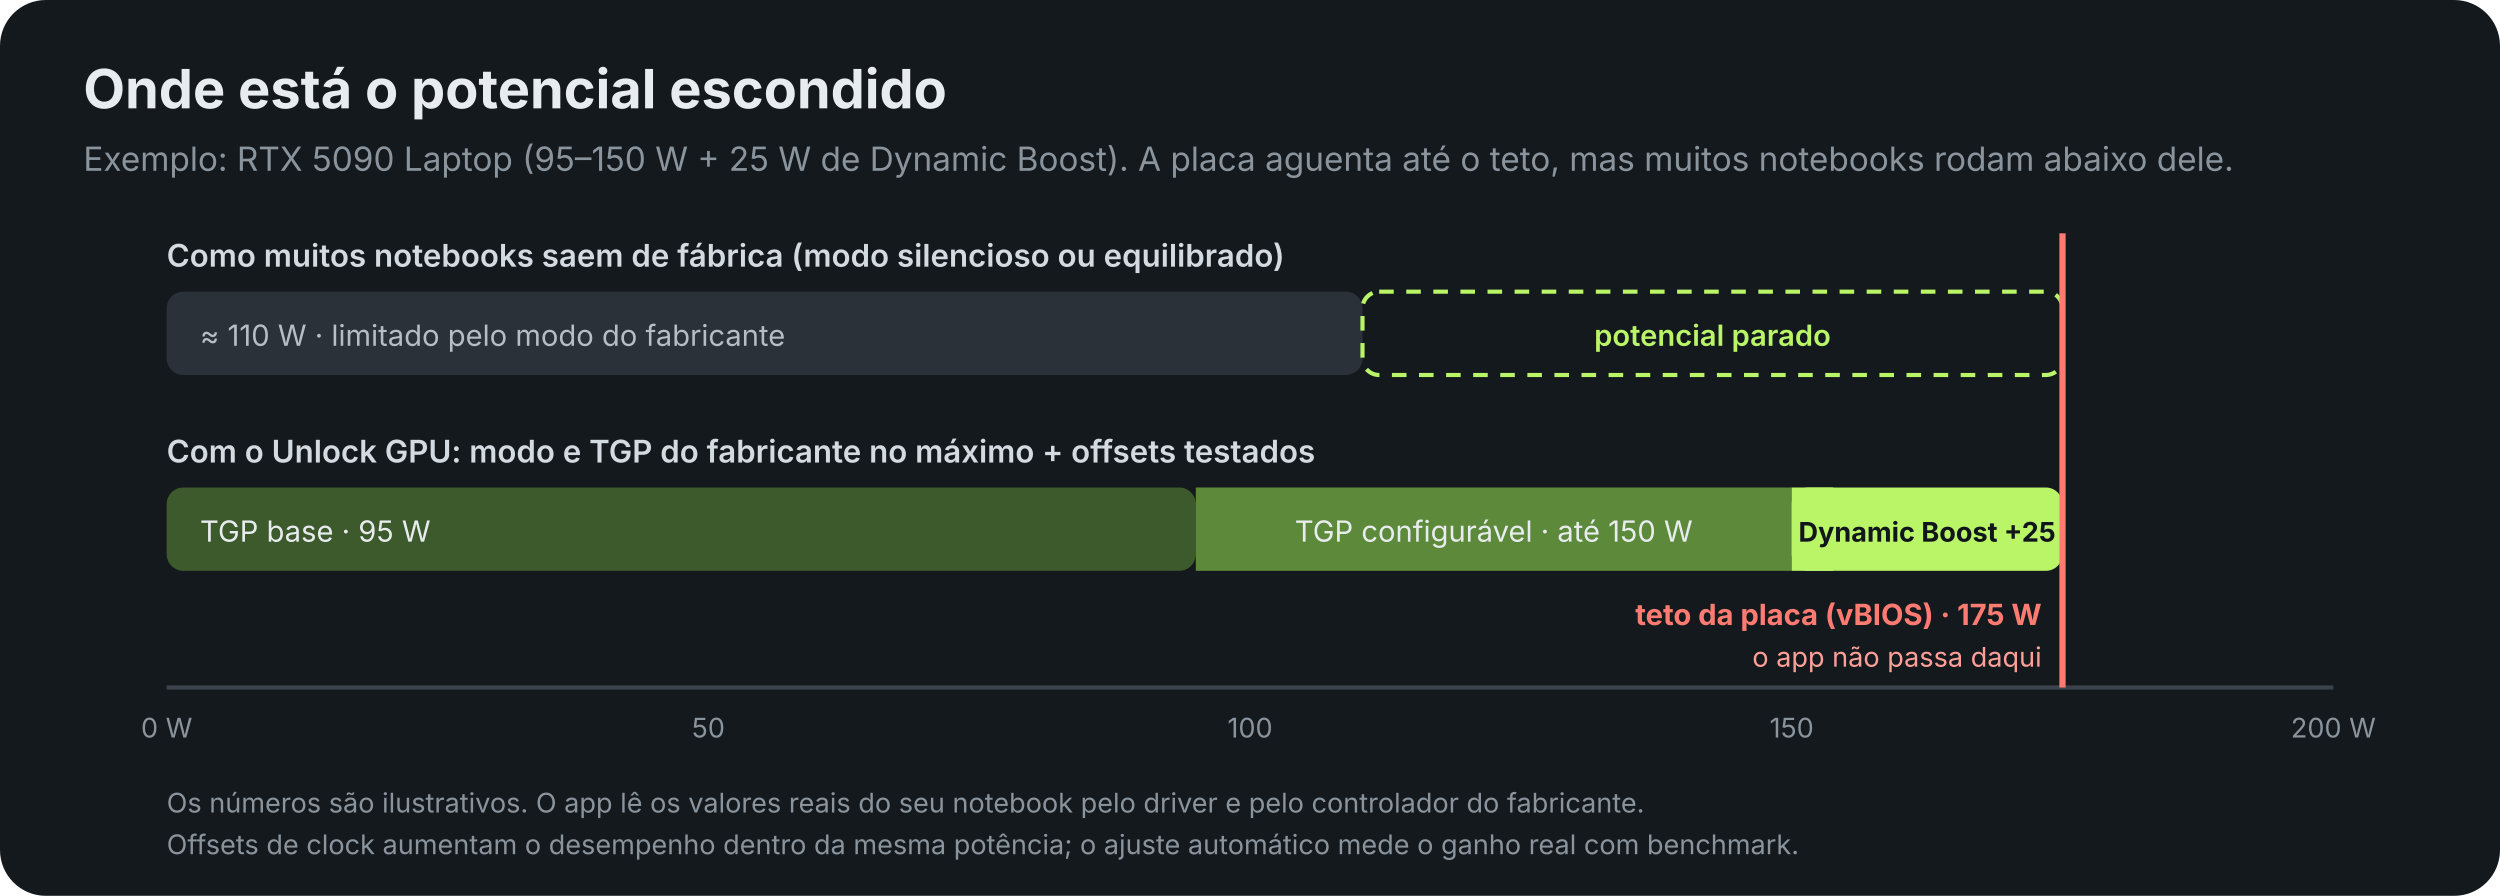
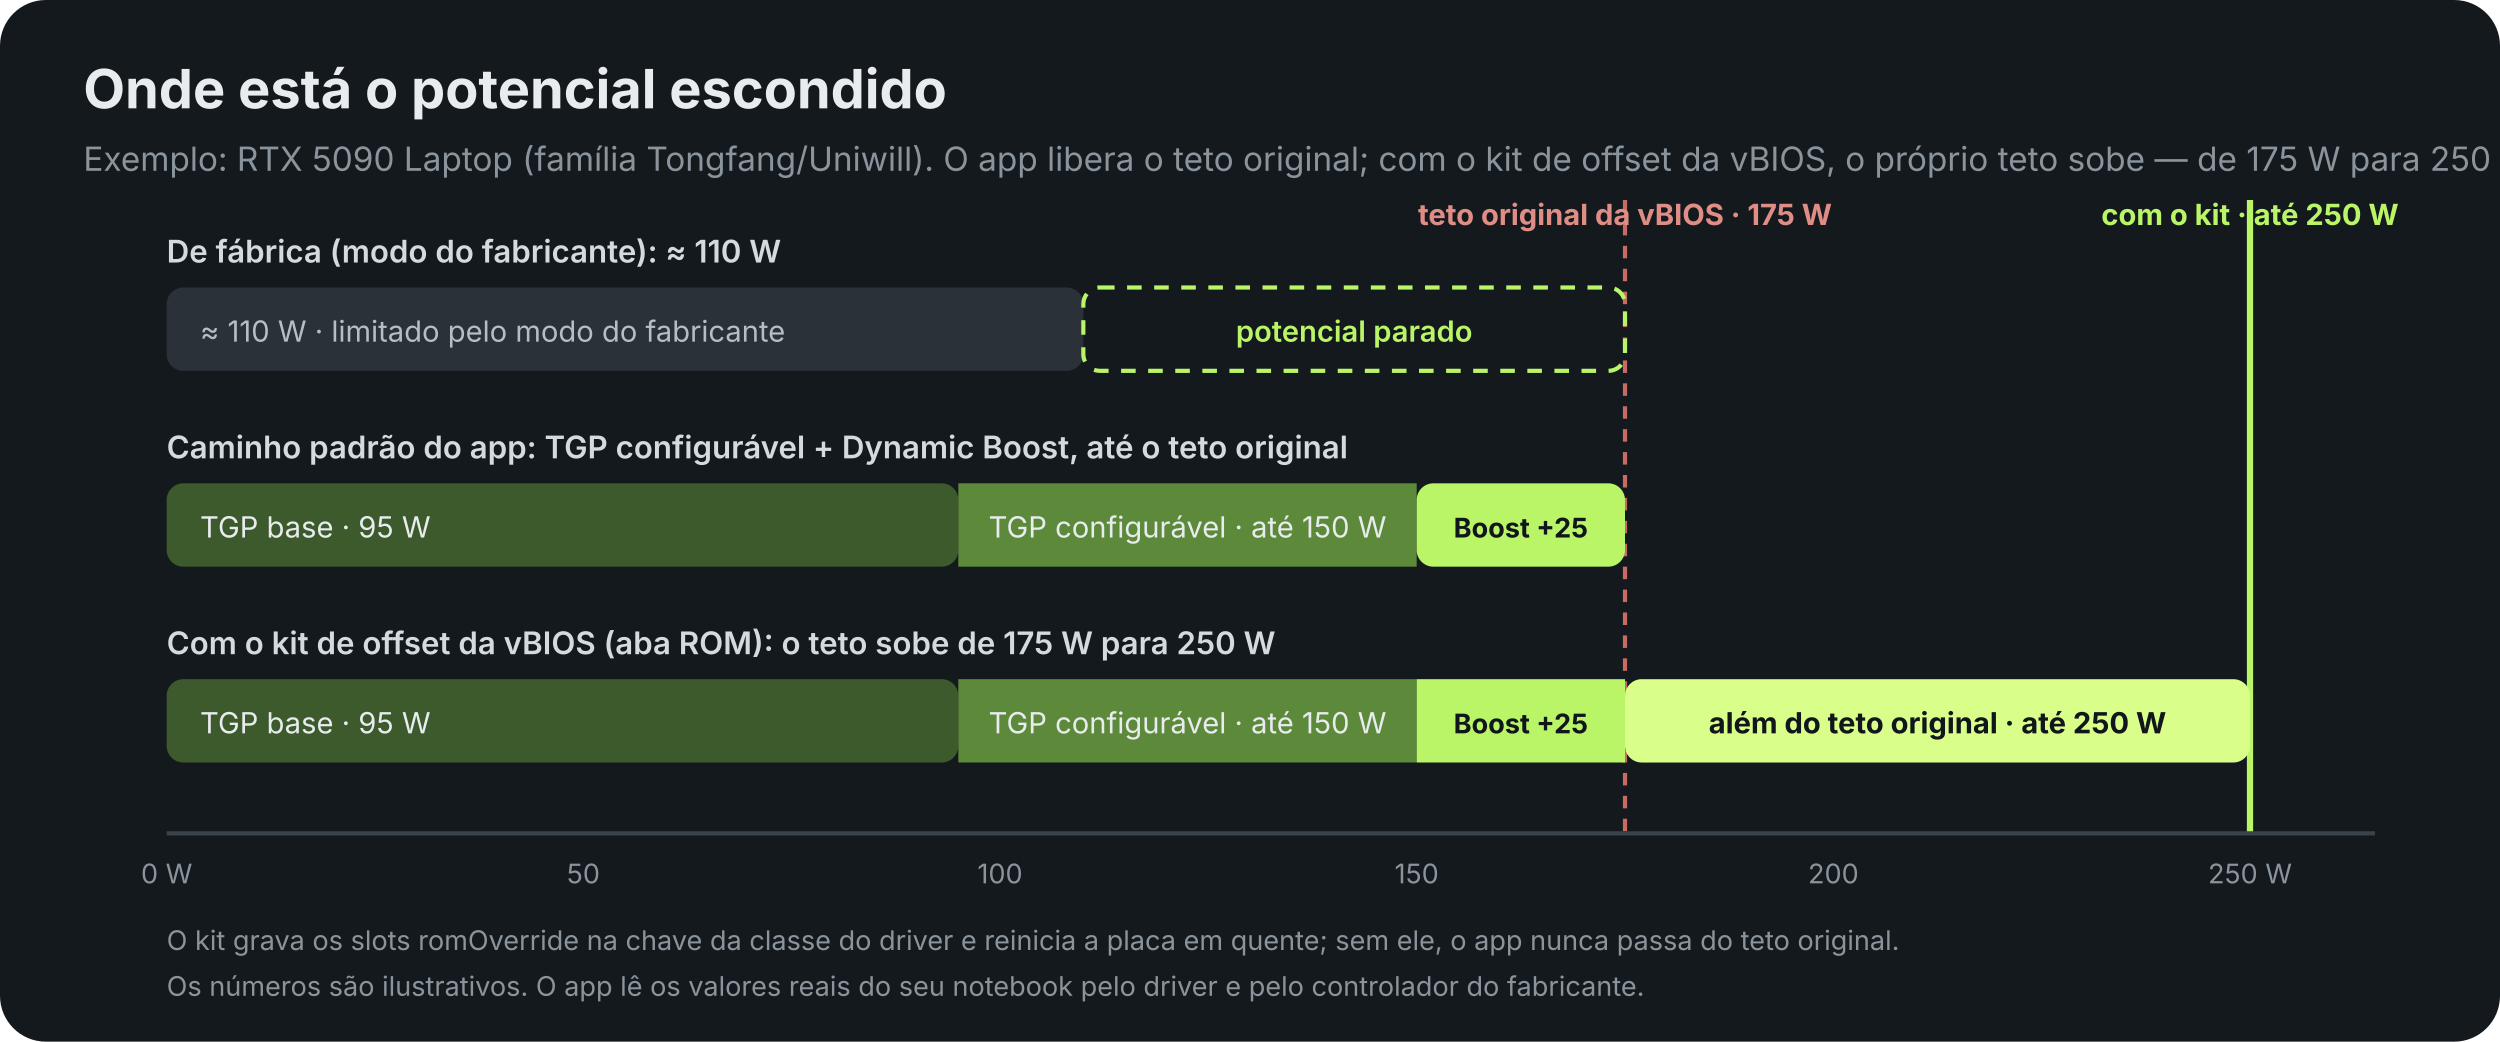
- <svg xmlns="http://www.w3.org/2000/svg" width="1200" height="430" viewBox="0 0 1200 430" role="img" aria-label="Faixas de potência de uma GPU de notebook e onde o Unlock GPU atua">
-   <rect width="1200" height="430" rx="22" fill="#14191E" />
+ <svg xmlns="http://www.w3.org/2000/svg" width="1200" height="500" viewBox="0 0 1200 500" role="img" aria-label="Faixas de potência de uma GPU de notebook e onde o Unlock GPU atua, com e sem o kit de offset da vBIOS">
+   <rect width="1200" height="500" rx="22" fill="#14191E" />
  <g font-family="Segoe UI, Inter, Helvetica, Arial, sans-serif">
    <text x="40" y="52" fill="#E8ECEF" font-size="26" font-weight="700">Onde está o potencial escondido</text>
-     <text x="40" y="82" fill="#8A949C" font-size="16">Exemplo: RTX 5090 Laptop (95–150 W + 25 W de Dynamic Boost). A placa aguenta até o teto, mas muitos notebooks rodam abaixo dele.</text>
-     <line x1="80" y1="330" x2="1120" y2="330" stroke="#3A434B" stroke-width="2" />
+     <text x="40" y="82" fill="#8A949C" font-size="16">Exemplo: RTX 5090 Laptop (família Tongfang/Uniwill). O app libera o teto original; com o kit de offset da vBIOS, o próprio teto sobe — de 175 W para 250 W.</text>
+     <line x1="780" y1="96" x2="780" y2="400" stroke="#C96A63" stroke-width="2" stroke-dasharray="6 5" />
+     <text x="780" y="108" fill="#E08D86" font-size="14" font-weight="700" text-anchor="middle">teto original da vBIOS · 175 W</text>
+     <line x1="1080" y1="96" x2="1080" y2="400" stroke="#BAF568" stroke-width="3" />
+     <text x="1080" y="108" fill="#BAF568" font-size="14" font-weight="700" text-anchor="middle">com o kit · até 250 W</text>
+     <text x="80" y="126" fill="#D3DAE0" font-size="15" font-weight="600">De fábrica (modo do fabricante): ≈ 110 W</text>
+     <rect x="80" y="138" width="440" height="40" rx="8" fill="#2A3138" />
+     <text x="96" y="164" fill="#B5BEC5" font-size="14">≈ 110 W · limitado pelo modo do fabricante</text>
+     <rect x="520" y="138" width="260" height="40" rx="8" fill="none" stroke="#BAF568" stroke-width="2" stroke-dasharray="7 6" />
+     <text x="650" y="164" fill="#BAF568" font-size="14" font-weight="600" text-anchor="middle">potencial parado</text>
+     <text x="80" y="220" fill="#D3DAE0" font-size="15" font-weight="600">Caminho padrão do app: TGP configurável + Dynamic Boost, até o teto original</text>
+     <rect x="80" y="232" width="380" height="40" rx="8" fill="#3D5A2C" />
+     <text x="96" y="258" fill="#E8ECEF" font-size="14">TGP base · 95 W</text>
+     <rect x="460" y="232" width="220" height="40" fill="#5C8A3A" />
+     <text x="570" y="258" fill="#E8ECEF" font-size="14" text-anchor="middle">TGP configurável · até 150 W</text>
+     <rect x="680" y="232" width="100" height="40" rx="8" fill="#BAF568" />
+     <text x="730" y="258" fill="#11161B" font-size="13" font-weight="700" text-anchor="middle">Boost +25</text>
+     <text x="80" y="314" fill="#D3DAE0" font-size="15" font-weight="600">Com o kit de offset da vBIOS (aba ROM): o teto sobe de 175 W para 250 W</text>
+     <rect x="80" y="326" width="380" height="40" rx="8" fill="#3D5A2C" />
+     <text x="96" y="352" fill="#E8ECEF" font-size="14">TGP base · 95 W</text>
+     <rect x="460" y="326" width="220" height="40" fill="#5C8A3A" />
+     <text x="570" y="352" fill="#E8ECEF" font-size="14" text-anchor="middle">TGP configurável · até 150 W</text>
+     <rect x="680" y="326" width="100" height="40" fill="#BAF568" />
+     <text x="730" y="352" fill="#11161B" font-size="13" font-weight="700" text-anchor="middle">Boost +25</text>
+     <rect x="780" y="326" width="300" height="40" rx="8" fill="#D9FF8A" />
+     <text x="930" y="352" fill="#11161B" font-size="14" font-weight="700" text-anchor="middle">além do teto original · até 250 W</text>
+     <line x1="80" y1="400" x2="1140" y2="400" stroke="#3A434B" stroke-width="2" />
    <g fill="#8A949C" font-size="13" text-anchor="middle">
-       <text x="80" y="354">0 W</text>
-       <text x="340" y="354">50</text>
-       <text x="600" y="354">100</text>
-       <text x="860" y="354">150</text>
-       <text x="1120" y="354">200 W</text>
+       <text x="80" y="424">0 W</text>
+       <text x="280" y="424">50</text>
+       <text x="480" y="424">100</text>
+       <text x="680" y="424">150</text>
+       <text x="880" y="424">200</text>
+       <text x="1080" y="424">250 W</text>
    </g>
-     <text x="80" y="128" fill="#D3DAE0" font-size="15" font-weight="600">Como muitos notebooks saem de fábrica (modo silencioso ou equilibrado)</text>
-     <rect x="80" y="140" width="574" height="40" rx="8" fill="#2A3138" />
-     <text x="96" y="166" fill="#B5BEC5" font-size="14">≈ 110 W  ·  limitado pelo modo do fabricante</text>
-     <rect x="654" y="140" width="336" height="40" rx="8" fill="none" stroke="#BAF568" stroke-width="2" stroke-dasharray="7 6" />
-     <text x="822" y="166" fill="#BAF568" font-size="14" font-weight="600" text-anchor="middle">potencial parado</text>
-     <text x="80" y="222" fill="#D3DAE0" font-size="15" font-weight="600">Com o Unlock GPU: modo e TGP do fabricante no máximo + offsets testados</text>
-     <rect x="80" y="234" width="494" height="40" rx="8" fill="#3D5A2C" />
-     <rect x="574" y="234" width="286" height="40" fill="#5C8A3A" />
-     <rect x="860" y="234" width="130" height="40" rx="8" fill="#BAF568" />
-     <rect x="860" y="234" width="20" height="40" fill="#BAF568" />
-     <text x="96" y="260" fill="#E8ECEF" font-size="14">TGP base · 95 W</text>
-     <text x="717" y="260" fill="#E8ECEF" font-size="14" text-anchor="middle">TGP configurável · até 150 W</text>
-     <text x="925" y="260" fill="#11161B" font-size="13" font-weight="700" text-anchor="middle">Dynamic Boost +25</text>
-     <line x1="990" y1="112" x2="990" y2="330" stroke="#FF7B72" stroke-width="3" />
-     <text x="980" y="300" fill="#FF7B72" font-size="14" font-weight="700" text-anchor="end">teto da placa (vBIOS) · 175 W</text>
-     <text x="980" y="320" fill="#FF9F97" font-size="13" text-anchor="end">o app não passa daqui</text>
    <g font-size="13" fill="#8A949C">
-       <text x="80" y="390">Os números são ilustrativos. O app lê os valores reais do seu notebook pelo driver e pelo controlador do fabricante.</text>
-       <text x="80" y="410">Offsets de clock aumentam o desempenho dentro da mesma potência; o ajuste automático mede o ganho real com benchmark.</text>
+       <text x="80" y="456">O kit grava os slots romOverride na chave da classe do driver e reinicia a placa em quente; sem ele, o app nunca passa do teto original.</text>
+       <text x="80" y="478">Os números são ilustrativos. O app lê os valores reais do seu notebook pelo driver e pelo controlador do fabricante.</text>
    </g>
  </g>
</svg>
